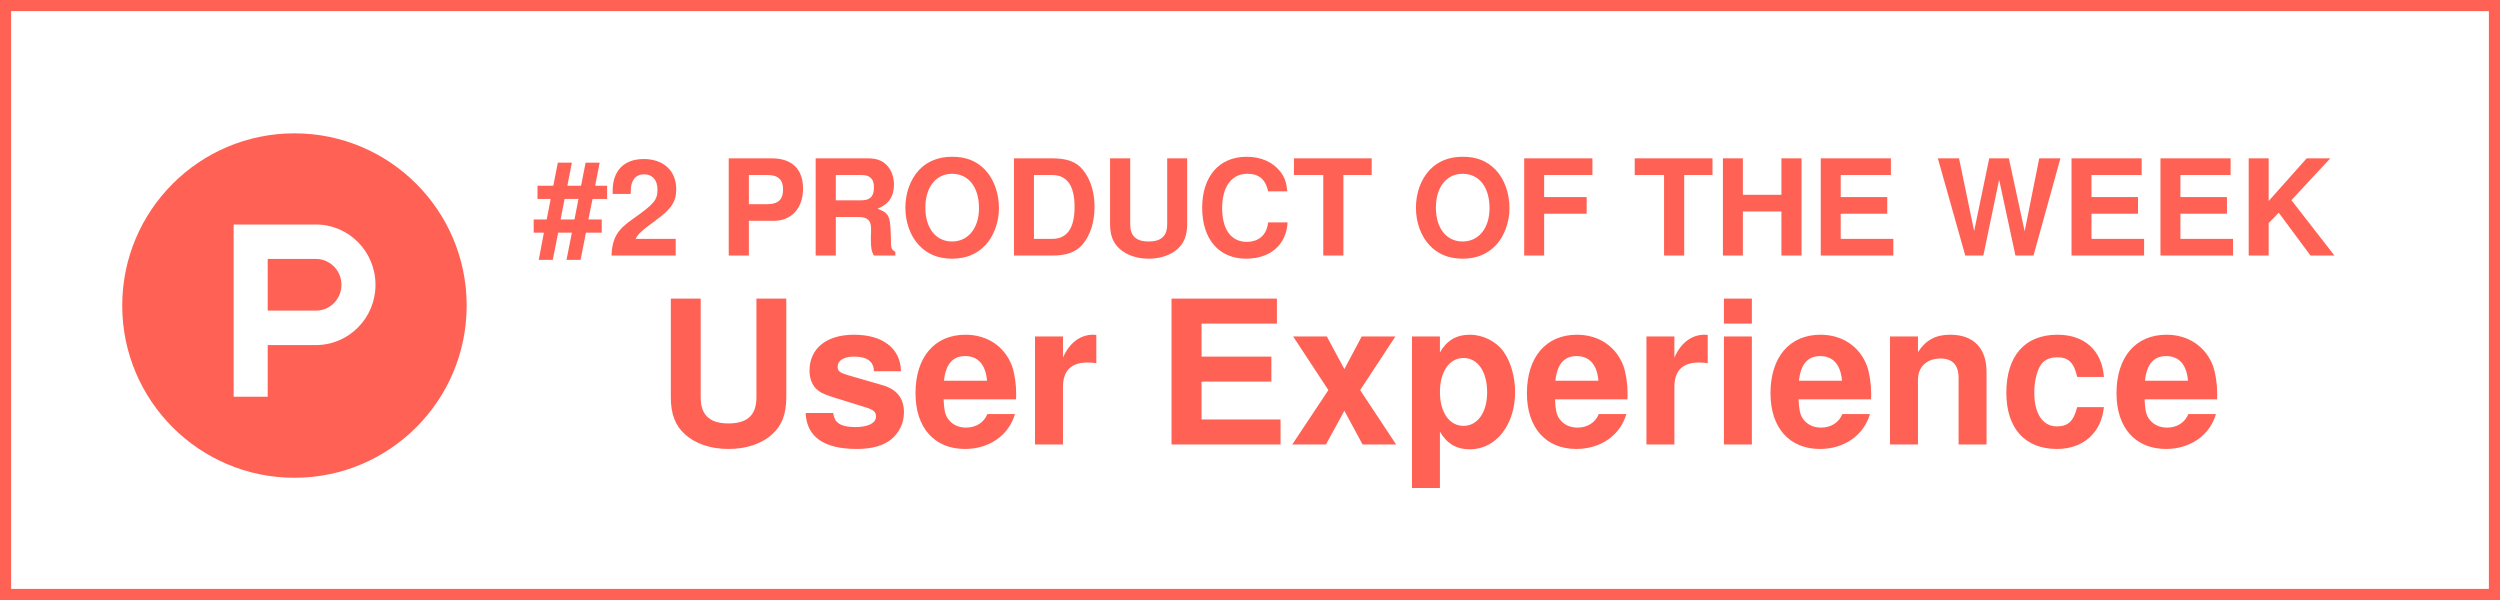
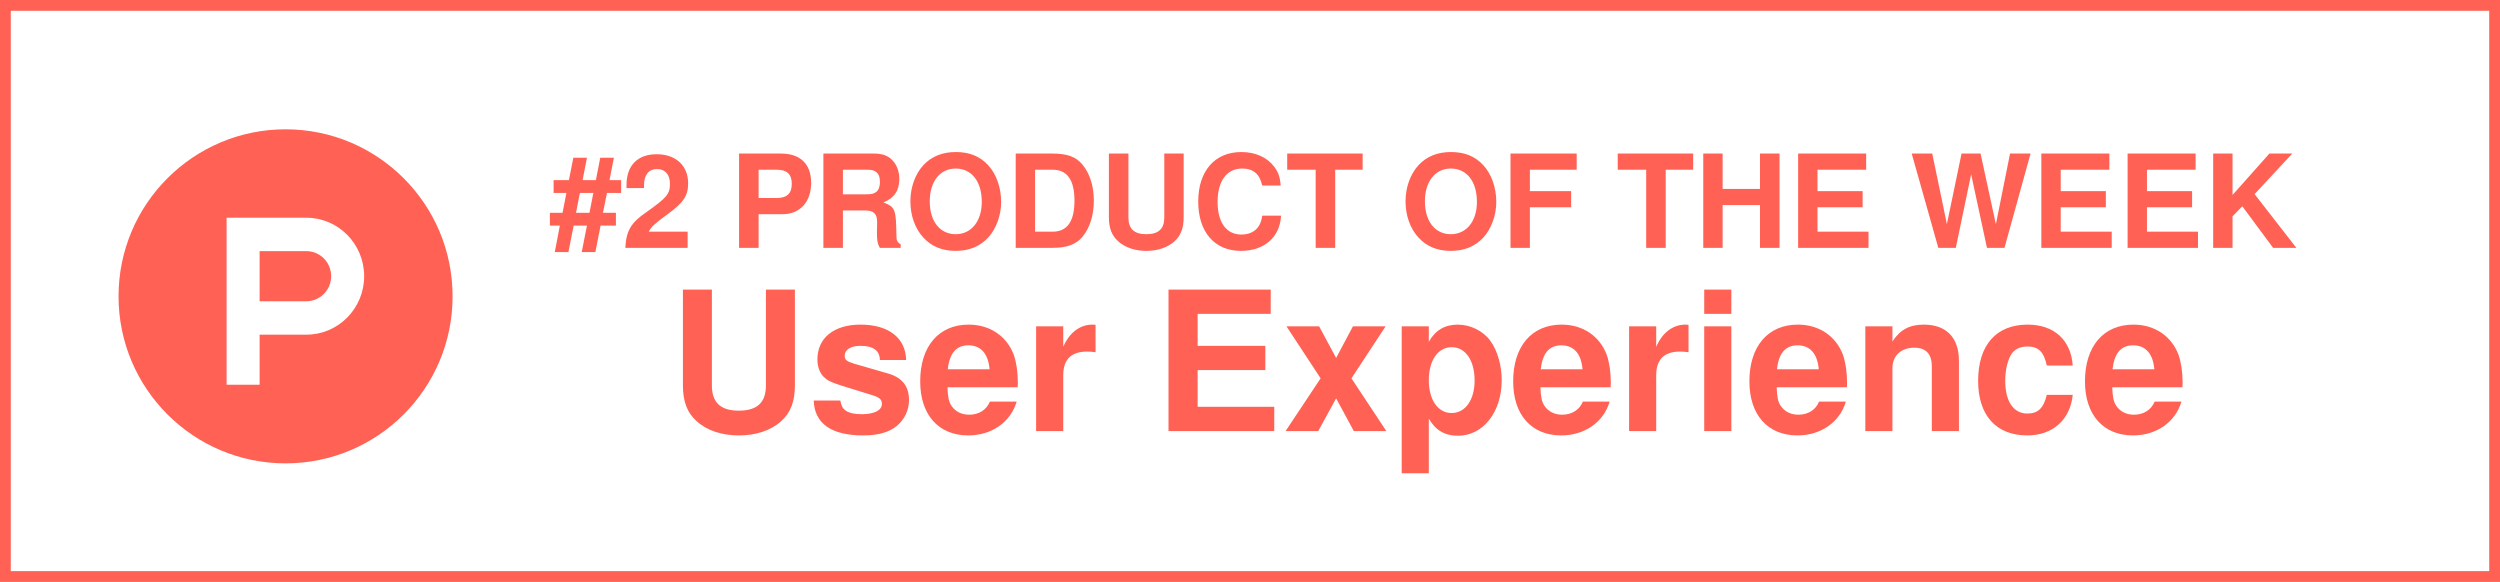
- <svg xmlns="http://www.w3.org/2000/svg" width="225" height="54" viewBox="0 0 225 54" version="1.1">
+ <svg xmlns="http://www.w3.org/2000/svg" width="232" height="54" viewBox="0 0 232 54" version="1.1">
  <g stroke="none" stroke-width="1" fill="none" fill-rule="evenodd">
    <g transform="translate(-130, -73)">
      <g transform="translate(130, 73)">
-         <rect stroke="#FF6154" stroke-width="1" fill="#FFFFFF" x="0.5" y="0.5" width="224" height="53" />
+         <rect stroke="#FF6154" stroke-width="1" fill="#FFFFFF" x="0.5" y="0.5" width="231" height="53" />
        <text font-family="Helvetica-Bold, Helvetica" font-size="12" font-weight="bold" fill="#FF6154">
-           <tspan x="48" y="23">#2 PRODUCT OF THE WEEK</tspan>
+           <tspan x="51" y="23">#2 PRODUCT OF THE WEEK</tspan>
        </text>
        <text font-family="Helvetica-Bold, Helvetica" font-size="18" font-weight="bold" fill="#FF6154">
-           <tspan x="59" y="40">User Experience</tspan>
+           <tspan x="62" y="40">User Experience</tspan>
        </text>
        false
        <g transform="translate(11, 12)">
          <path d="M31,15.5 C31,24.06 24.06,31 15.5,31 C6.94,31 0,24.06 0,15.5 C0,6.94 6.94,0 15.5,0 C24.06,0 31,6.94 31,15.5" fill="#FF6154" />
          <path d="M17.433,15.956 L17.433,15.956 L13.093,15.956 L13.093,11.306 L17.433,11.306 L17.433,11.306 C18.702,11.306 19.731,12.347 19.731,13.631 C19.731,14.915 18.702,15.956 17.433,15.956 M17.433,8.206 L17.433,8.206 L10.029,8.206 L10.029,23.706 L13.093,23.706 L13.093,19.056 L17.433,19.056 L17.433,19.056 C20.394,19.056 22.794,16.627 22.794,13.631 C22.794,10.635 20.394,8.206 17.433,8.206" fill="#FFFFFF" />
        </g>
      </g>
    </g>
  </g>
</svg>
